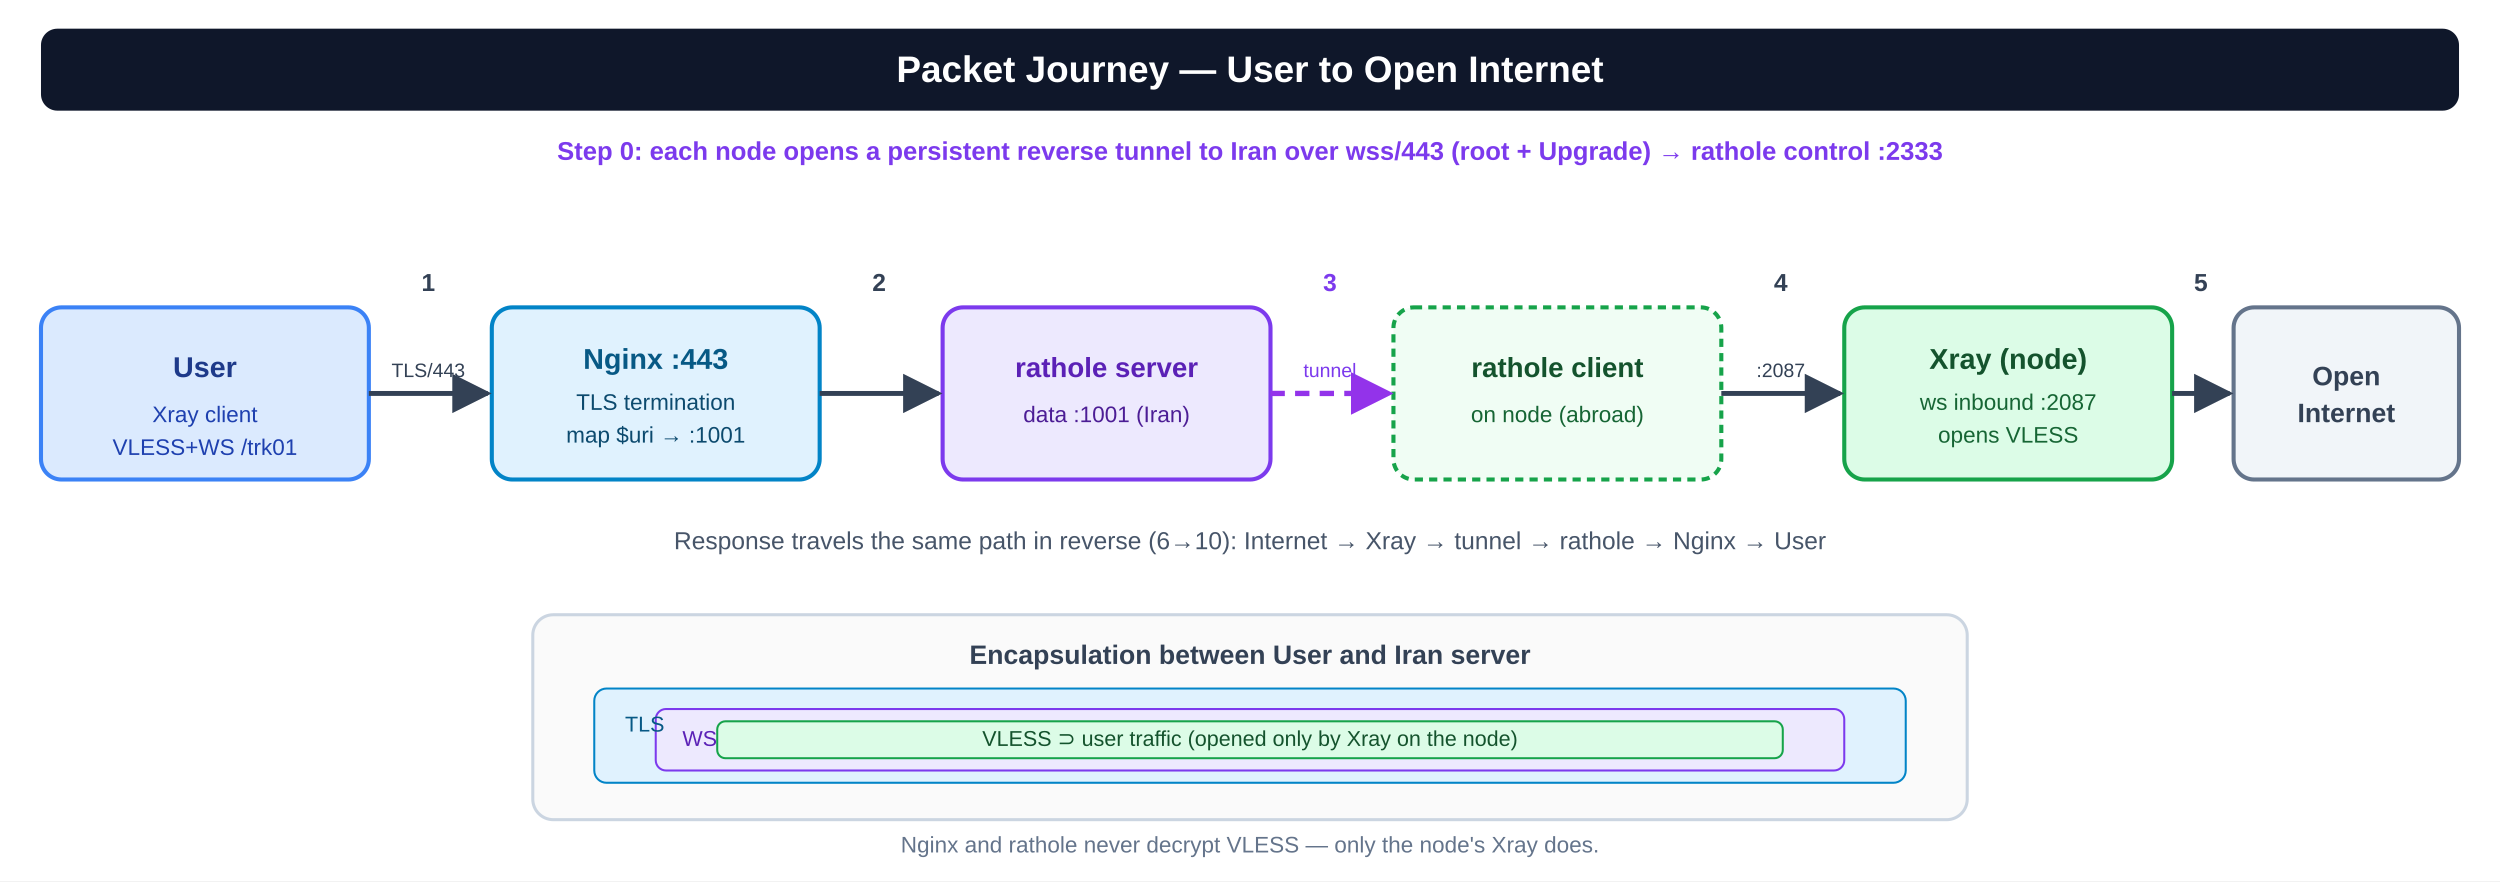
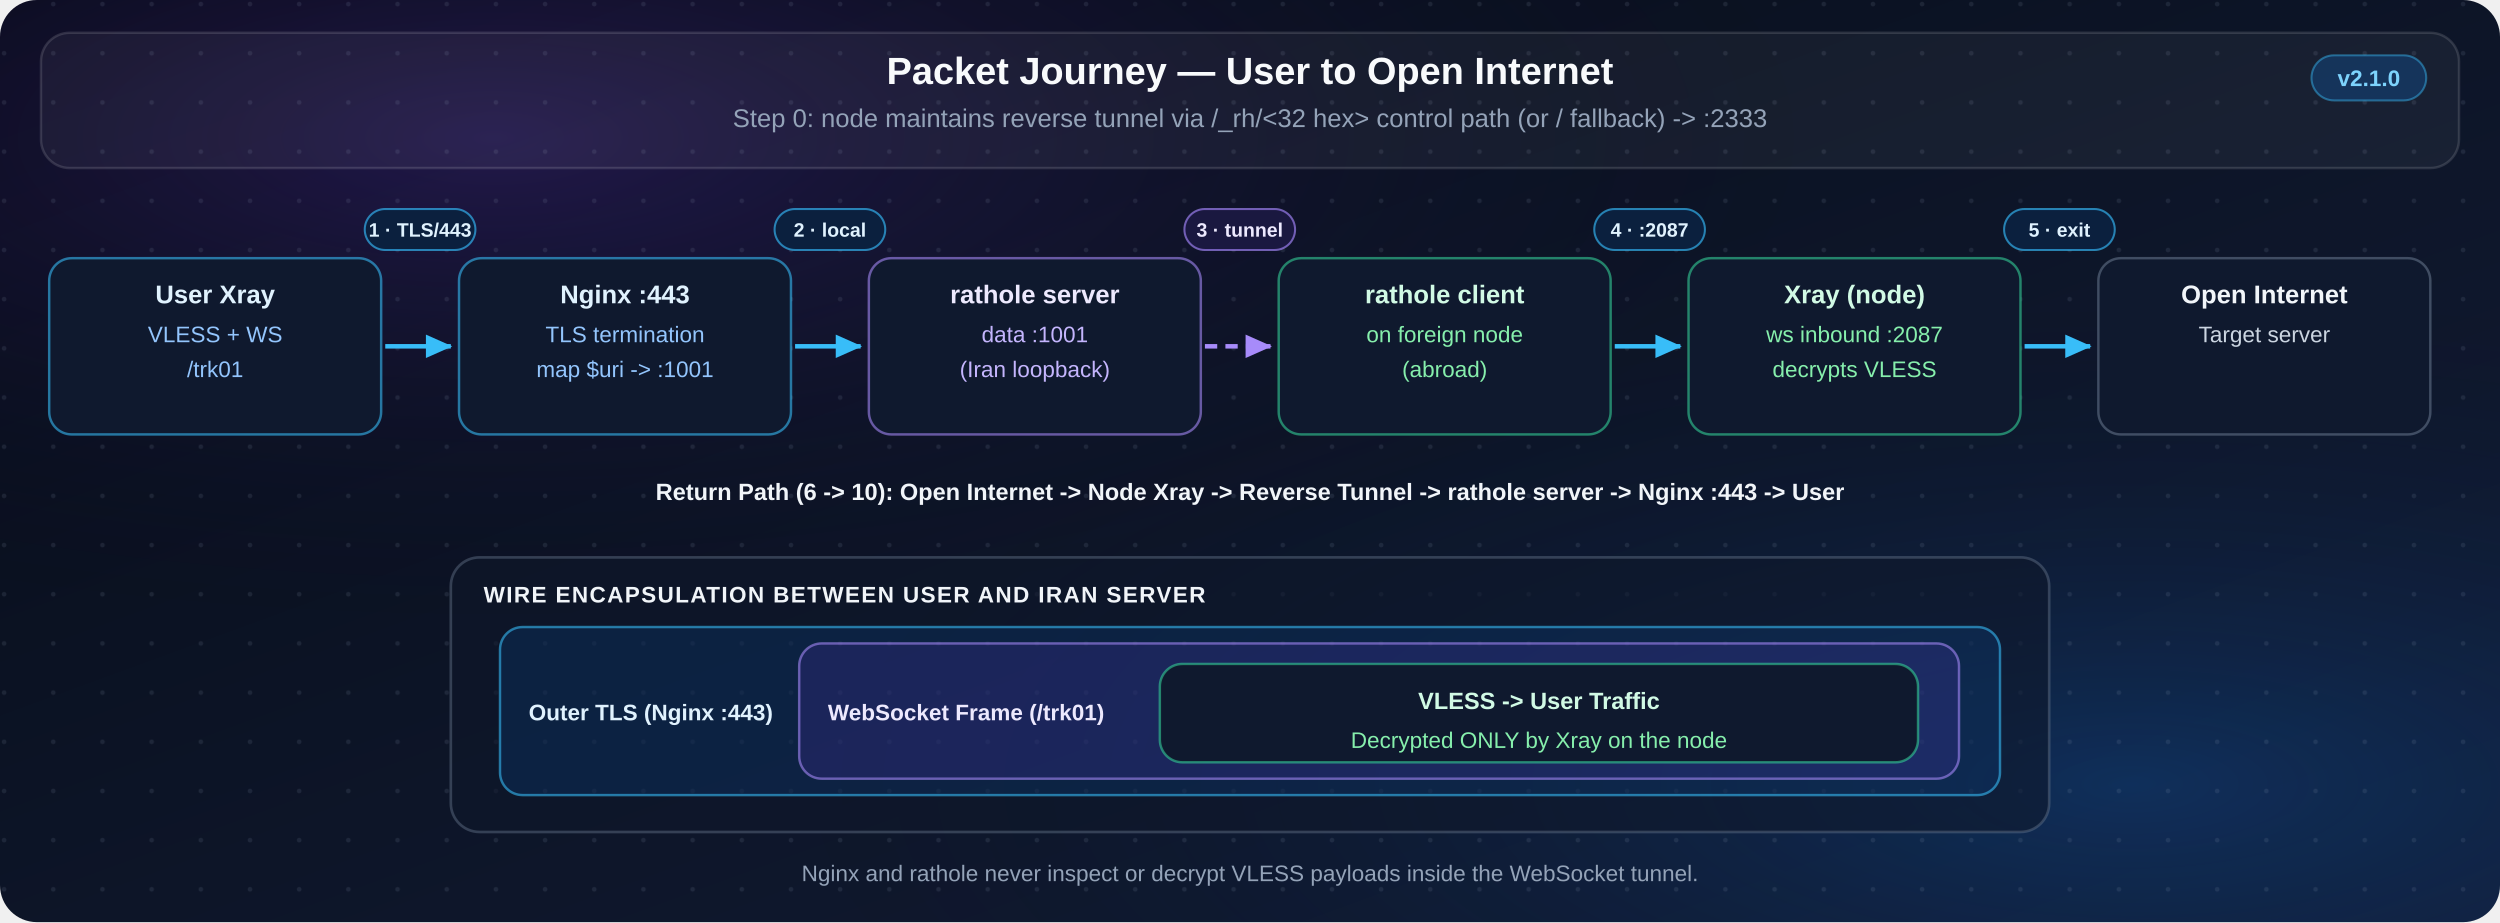
- <svg xmlns="http://www.w3.org/2000/svg" viewBox="0 0 1220 430" font-family="Segoe UI, Arial, sans-serif">
+ <svg xmlns="http://www.w3.org/2000/svg" viewBox="0 0 1220 450" width="1220" height="450" font-family="Segoe UI, system-ui, -apple-system, Arial, sans-serif">
  <defs>
-     <marker id="a" viewBox="0 0 10 10" refX="9" refY="5" markerWidth="8" markerHeight="8" orient="auto-start-reverse">
-       <path d="M0,0 L10,5 L0,10 z" fill="#334155" />
+     <linearGradient id="bgGrad" x1="0%" y1="0%" x2="100%" y2="100%">
+       <stop offset="0%" stop-color="#060b16" />
+       <stop offset="52%" stop-color="#0d1528" />
+       <stop offset="100%" stop-color="#121c36" />
+     </linearGradient>
+     <radialGradient id="orbA" cx="20%" cy="15%" r="55%">
+       <stop offset="0%" stop-color="rgba(124,58,237,0.22)" />
+       <stop offset="100%" stop-color="rgba(0,0,0,0)" />
+     </radialGradient>
+     <radialGradient id="orbB" cx="85%" cy="85%" r="55%">
+       <stop offset="0%" stop-color="rgba(10,132,255,0.20)" />
+       <stop offset="100%" stop-color="rgba(0,0,0,0)" />
+     </radialGradient>
+     <pattern id="dotGrid" width="24" height="24" patternUnits="userSpaceOnUse">
+       <circle cx="2" cy="2" r="1.15" fill="rgba(148,163,184,0.13)" />
+     </pattern>
+     <marker id="arr" viewBox="0 0 10 10" refX="8.5" refY="5" markerWidth="6.5" markerHeight="6.5" orient="auto">
+       <path d="M0,1 L9,5 L0,9 z" fill="#38bdf8" />
    </marker>
-     <marker id="ap" viewBox="0 0 10 10" refX="9" refY="5" markerWidth="8" markerHeight="8" orient="auto-start-reverse">
-       <path d="M0,0 L10,5 L0,10 z" fill="#9333ea" />
+     <marker id="arrV" viewBox="0 0 10 10" refX="8.5" refY="5" markerWidth="6.5" markerHeight="6.5" orient="auto">
+       <path d="M0,1 L9,5 L0,9 z" fill="#a78bfa" />
+     </marker>
+     <marker id="arrG" viewBox="0 0 10 10" refX="8.5" refY="5" markerWidth="6.5" markerHeight="6.5" orient="auto">
+       <path d="M0,1 L9,5 L0,9 z" fill="#34d399" />
+     </marker>
+     <marker id="arrR" viewBox="0 0 10 10" refX="8.5" refY="5" markerWidth="6.5" markerHeight="6.5" orient="auto">
+       <path d="M0,1 L9,5 L0,9 z" fill="#fb7185" />
+     </marker>
+     <marker id="arrN" viewBox="0 0 10 10" refX="8.5" refY="5" markerWidth="6.5" markerHeight="6.5" orient="auto">
+       <path d="M0,1 L9,5 L0,9 z" fill="#64748b" />
    </marker>
  </defs>
-   <rect x="0" y="0" width="1220" height="430" fill="#ffffff" />
-   <rect x="20" y="14" width="1180" height="40" rx="8" fill="#0f172a" />
-   <text x="610" y="40" text-anchor="middle" fill="#fff" font-size="18" font-weight="bold">Packet Journey — User to Open Internet</text>
-   <text x="610" y="78" text-anchor="middle" font-size="12.5" fill="#7c3aed" font-weight="bold">Step 0: each node opens a persistent reverse tunnel to Iran over wss/443 (root + Upgrade) → rathole control :2333</text>
-   <g>
-     <rect x="20" y="150" width="160" height="84" rx="10" fill="#dbeafe" stroke="#3b82f6" stroke-width="2" />
-     <text x="100" y="184" text-anchor="middle" font-size="14" font-weight="bold" fill="#1e3a8a">User</text>
-     <text x="100" y="206" text-anchor="middle" font-size="11" fill="#1e40af">Xray client</text>
-     <text x="100" y="222" text-anchor="middle" font-size="11" fill="#1e40af">VLESS+WS /trk01</text>
-     <rect x="240" y="150" width="160" height="84" rx="10" fill="#e0f2fe" stroke="#0284c7" stroke-width="2" />
-     <text x="320" y="180" text-anchor="middle" font-size="14" font-weight="bold" fill="#075985">Nginx :443</text>
-     <text x="320" y="200" text-anchor="middle" font-size="11" fill="#0c4a6e">TLS termination</text>
-     <text x="320" y="216" text-anchor="middle" font-size="11" fill="#0c4a6e">map $uri → :1001</text>
-     <rect x="460" y="150" width="160" height="84" rx="10" fill="#ede9fe" stroke="#7c3aed" stroke-width="2" />
-     <text x="540" y="184" text-anchor="middle" font-size="13.5" font-weight="bold" fill="#5b21b6">rathole server</text>
-     <text x="540" y="206" text-anchor="middle" font-size="11" fill="#4c1d95">data :1001 (Iran)</text>
-     <rect x="680" y="150" width="160" height="84" rx="10" fill="#f0fdf4" stroke="#16a34a" stroke-width="2" stroke-dasharray="4 3" />
-     <text x="760" y="184" text-anchor="middle" font-size="13.5" font-weight="bold" fill="#14532d">rathole client</text>
-     <text x="760" y="206" text-anchor="middle" font-size="11" fill="#166534">on node (abroad)</text>
-     <rect x="900" y="150" width="160" height="84" rx="10" fill="#dcfce7" stroke="#16a34a" stroke-width="2" />
-     <text x="980" y="180" text-anchor="middle" font-size="14" font-weight="bold" fill="#14532d">Xray (node)</text>
-     <text x="980" y="200" text-anchor="middle" font-size="11" fill="#166534">ws inbound :2087</text>
-     <text x="980" y="216" text-anchor="middle" font-size="11" fill="#166534">opens VLESS</text>
-     <rect x="1090" y="150" width="110" height="84" rx="10" fill="#f1f5f9" stroke="#64748b" stroke-width="2" />
-     <text x="1145" y="188" text-anchor="middle" font-size="13" font-weight="bold" fill="#334155">Open</text>
-     <text x="1145" y="206" text-anchor="middle" font-size="13" font-weight="bold" fill="#334155">Internet</text>
-   </g>
-   <line x1="180" y1="192" x2="238" y2="192" stroke="#334155" stroke-width="2.4" marker-end="url(#a)" />
-   <text x="209" y="142" text-anchor="middle" font-size="12" font-weight="bold" fill="#334155">1</text>
-   <text x="209" y="184" text-anchor="middle" font-size="9.5" fill="#334155">TLS/443</text>
-   <line x1="400" y1="192" x2="458" y2="192" stroke="#334155" stroke-width="2.4" marker-end="url(#a)" />
-   <text x="429" y="142" text-anchor="middle" font-size="12" font-weight="bold" fill="#334155">2</text>
-   <line x1="620" y1="192" x2="678" y2="192" stroke="#9333ea" stroke-width="2.6" stroke-dasharray="7 5" marker-end="url(#ap)" />
-   <text x="649" y="142" text-anchor="middle" font-size="12" font-weight="bold" fill="#7c3aed">3</text>
-   <text x="649" y="184" text-anchor="middle" font-size="9.5" fill="#7c3aed">tunnel</text>
-   <line x1="840" y1="192" x2="898" y2="192" stroke="#334155" stroke-width="2.4" marker-end="url(#a)" />
-   <text x="869" y="142" text-anchor="middle" font-size="12" font-weight="bold" fill="#334155">4</text>
-   <text x="869" y="184" text-anchor="middle" font-size="9.5" fill="#334155">:2087</text>
-   <line x1="1060" y1="192" x2="1088" y2="192" stroke="#334155" stroke-width="2.4" marker-end="url(#a)" />
-   <text x="1074" y="142" text-anchor="middle" font-size="12" font-weight="bold" fill="#334155">5</text>
-   <text x="610" y="268" text-anchor="middle" font-size="12" fill="#475569">Response travels the same path in reverse (6→10): Internet → Xray → tunnel → rathole → Nginx → User</text>
-   <rect x="260" y="300" width="700" height="100" rx="10" fill="#fafafa" stroke="#cbd5e1" stroke-width="1.5" />
-   <text x="610" y="324" text-anchor="middle" font-size="13" font-weight="bold" fill="#334155">Encapsulation between User and Iran server</text>
-   <rect x="290" y="336" width="640" height="46" rx="6" fill="#e0f2fe" stroke="#0284c7" />
-   <text x="345" y="333" font-size="10.5" fill="#075985"> </text>
-   <rect x="320" y="346" width="580" height="30" rx="5" fill="#ede9fe" stroke="#7c3aed" />
-   <rect x="350" y="352" width="520" height="18" rx="4" fill="#dcfce7" stroke="#16a34a" />
-   <text x="305" y="357" font-size="10.5" fill="#075985">TLS</text>
-   <text x="333" y="364" font-size="10.5" fill="#5b21b6">WS</text>
-   <text x="610" y="364" text-anchor="middle" font-size="10.5" fill="#14532d">VLESS  ⊃  user traffic (opened only by Xray on the node)</text>
-   <text x="610" y="416" text-anchor="middle" font-size="11" fill="#64748b">Nginx and rathole never decrypt VLESS — only the node's Xray does.</text>
+   <rect x="0" y="0" width="1220" height="450" rx="18" fill="url(#bgGrad)" />
+   <rect x="0" y="0" width="1220" height="450" rx="18" fill="url(#orbA)" />
+   <rect x="0" y="0" width="1220" height="450" rx="18" fill="url(#orbB)" />
+   <rect x="0" y="0" width="1220" height="450" rx="18" fill="url(#dotGrid)" />
+   <rect x="20" y="16" width="1180" height="66" rx="14" fill="rgba(255,255,255,0.05)" stroke="rgba(255,255,255,0.13)" stroke-width="1.2" />
+   <text x="610.0" y="41" text-anchor="middle" fill="#f8fafc" font-size="18.5" font-weight="700">Packet Journey — User to Open Internet</text>
+   <text x="610.0" y="62" text-anchor="middle" fill="#94a3b8" font-size="12.5">Step 0: node maintains reverse tunnel via /_rh/&lt;32 hex&gt; control path (or / fallback) -&gt; :2333</text>
+   <rect x="1128" y="27" width="56" height="22" rx="11" fill="rgba(10,132,255,0.20)" stroke="rgba(56,189,248,0.45)" stroke-width="1" />
+   <text x="1156" y="42" text-anchor="middle" fill="#7dd3fc" font-size="11" font-weight="700">v2.1.0</text>
+   <rect x="24" y="126" width="162" height="86" rx="11" fill="#0f192e" stroke="#38bdf8" stroke-opacity="0.58" stroke-width="1.2" />
+   <text x="105.0" y="148" text-anchor="middle" font-size="12.5" font-weight="700" fill="#e0f2fe">User Xray</text>
+   <text x="105.0" y="167" text-anchor="middle" font-size="11" fill="#93c5fd">VLESS + WS</text>
+   <text x="105.0" y="184" text-anchor="middle" font-size="11" fill="#93c5fd">/trk01</text>
+   <line x1="188" y1="169" x2="220" y2="169" stroke="#38bdf8" stroke-width="2.2" marker-end="url(#arr)" />
+   <rect x="178.0" y="102.0" width="54" height="20" rx="10.0" fill="#0b1324" stroke="#38bdf8" stroke-opacity="0.65" stroke-width="1" />
+   <rect x="178.0" y="102.0" width="54" height="20" rx="10.0" fill="rgba(10,132,255,0.12)" />
+   <text x="205.0" y="115.5" text-anchor="middle" font-size="9.5" font-weight="700" fill="#e0f2fe">1 · TLS/443</text>
+   <rect x="224" y="126" width="162" height="86" rx="11" fill="#0f192e" stroke="#38bdf8" stroke-opacity="0.58" stroke-width="1.2" />
+   <text x="305.0" y="148" text-anchor="middle" font-size="12.5" font-weight="700" fill="#e0f2fe">Nginx :443</text>
+   <text x="305.0" y="167" text-anchor="middle" font-size="11" fill="#93c5fd">TLS termination</text>
+   <text x="305.0" y="184" text-anchor="middle" font-size="11" fill="#93c5fd">map $uri -&gt; :1001</text>
+   <line x1="388" y1="169" x2="420" y2="169" stroke="#38bdf8" stroke-width="2.2" marker-end="url(#arr)" />
+   <rect x="378.0" y="102.0" width="54" height="20" rx="10.0" fill="#0b1324" stroke="#38bdf8" stroke-opacity="0.65" stroke-width="1" />
+   <rect x="378.0" y="102.0" width="54" height="20" rx="10.0" fill="rgba(10,132,255,0.12)" />
+   <text x="405.0" y="115.5" text-anchor="middle" font-size="9.5" font-weight="700" fill="#e0f2fe">2 · local</text>
+   <rect x="424" y="126" width="162" height="86" rx="11" fill="#0f192e" stroke="#a78bfa" stroke-opacity="0.58" stroke-width="1.2" />
+   <text x="505.0" y="148" text-anchor="middle" font-size="12.5" font-weight="700" fill="#ede9fe">rathole server</text>
+   <text x="505.0" y="167" text-anchor="middle" font-size="11" fill="#c4b5fd">data :1001</text>
+   <text x="505.0" y="184" text-anchor="middle" font-size="11" fill="#c4b5fd">(Iran loopback)</text>
+   <line x1="588" y1="169" x2="620" y2="169" stroke="#a78bfa" stroke-width="2.2" stroke-dasharray="6 4" marker-end="url(#arrV)" />
+   <rect x="578.0" y="102.0" width="54" height="20" rx="10.0" fill="#0b1324" stroke="#a78bfa" stroke-opacity="0.65" stroke-width="1" />
+   <rect x="578.0" y="102.0" width="54" height="20" rx="10.0" fill="rgba(124,58,237,0.14)" />
+   <text x="605.0" y="115.5" text-anchor="middle" font-size="9.5" font-weight="700" fill="#ede9fe">3 · tunnel</text>
+   <rect x="624" y="126" width="162" height="86" rx="11" fill="#0f192e" stroke="#34d399" stroke-opacity="0.58" stroke-width="1.2" />
+   <text x="705.0" y="148" text-anchor="middle" font-size="12.5" font-weight="700" fill="#d1fae5">rathole client</text>
+   <text x="705.0" y="167" text-anchor="middle" font-size="11" fill="#86efac">on foreign node</text>
+   <text x="705.0" y="184" text-anchor="middle" font-size="11" fill="#86efac">(abroad)</text>
+   <line x1="788" y1="169" x2="820" y2="169" stroke="#38bdf8" stroke-width="2.2" marker-end="url(#arr)" />
+   <rect x="778.0" y="102.0" width="54" height="20" rx="10.0" fill="#0b1324" stroke="#38bdf8" stroke-opacity="0.65" stroke-width="1" />
+   <rect x="778.0" y="102.0" width="54" height="20" rx="10.0" fill="rgba(10,132,255,0.12)" />
+   <text x="805.0" y="115.5" text-anchor="middle" font-size="9.5" font-weight="700" fill="#e0f2fe">4 · :2087</text>
+   <rect x="824" y="126" width="162" height="86" rx="11" fill="#0f192e" stroke="#34d399" stroke-opacity="0.58" stroke-width="1.2" />
+   <text x="905.0" y="148" text-anchor="middle" font-size="12.5" font-weight="700" fill="#d1fae5">Xray (node)</text>
+   <text x="905.0" y="167" text-anchor="middle" font-size="11" fill="#86efac">ws inbound :2087</text>
+   <text x="905.0" y="184" text-anchor="middle" font-size="11" fill="#86efac">decrypts VLESS</text>
+   <line x1="988" y1="169" x2="1020" y2="169" stroke="#38bdf8" stroke-width="2.2" marker-end="url(#arr)" />
+   <rect x="978.0" y="102.0" width="54" height="20" rx="10.0" fill="#0b1324" stroke="#38bdf8" stroke-opacity="0.65" stroke-width="1" />
+   <rect x="978.0" y="102.0" width="54" height="20" rx="10.0" fill="rgba(10,132,255,0.12)" />
+   <text x="1005.0" y="115.5" text-anchor="middle" font-size="9.5" font-weight="700" fill="#e0f2fe">5 · exit</text>
+   <rect x="1024" y="126" width="162" height="86" rx="11" fill="#0f192e" stroke="#64748b" stroke-opacity="0.58" stroke-width="1.2" />
+   <text x="1105.0" y="148" text-anchor="middle" font-size="12.5" font-weight="700" fill="#f1f5f9">Open Internet</text>
+   <text x="1105.0" y="167" text-anchor="middle" font-size="11" fill="#cbd5e1">Target server</text>
+   <text x="610" y="244" text-anchor="middle" font-size="11.5" font-weight="600" fill="#f1f5f9">Return Path (6 -&gt; 10): Open Internet -&gt; Node Xray -&gt; Reverse Tunnel -&gt; rathole server -&gt; Nginx :443 -&gt; User</text>
+   <rect x="220" y="272" width="780" height="134" rx="14" fill="rgba(15,23,42,0.58)" stroke="#64748b" stroke-opacity="0.45" stroke-width="1.3" />
+   <text x="236" y="294" font-size="11" font-weight="700" letter-spacing="0.06em" fill="#f1f5f9">WIRE ENCAPSULATION BETWEEN USER AND IRAN SERVER</text>
+   <rect x="244" y="306" width="732" height="82" rx="11" fill="rgba(10,132,255,0.12)" stroke="#38bdf8" stroke-opacity="0.58" stroke-width="1.2" />
+   <text x="258" y="351.5" text-anchor="start" font-size="11" font-weight="700" fill="#e0f2fe">Outer TLS (Nginx :443)</text>
+   <rect x="390" y="314" width="566" height="66" rx="11" fill="rgba(124,58,237,0.14)" stroke="#a78bfa" stroke-opacity="0.58" stroke-width="1.2" />
+   <text x="404" y="351.5" text-anchor="start" font-size="11" font-weight="700" fill="#ede9fe">WebSocket Frame (/trk01)</text>
+   <rect x="566" y="324" width="370" height="48" rx="11" fill="#0f192e" stroke="#34d399" stroke-opacity="0.58" stroke-width="1.2" />
+   <text x="751.0" y="346" text-anchor="middle" font-size="11.5" font-weight="700" fill="#d1fae5">VLESS  -&gt;  User Traffic</text>
+   <text x="751.0" y="365" text-anchor="middle" font-size="11" fill="#86efac">Decrypted ONLY by Xray on the node</text>
+   <text x="610" y="430" text-anchor="middle" font-size="11" font-weight="500" fill="#94a3b8">Nginx and rathole never inspect or decrypt VLESS payloads inside the WebSocket tunnel.</text>
</svg>
